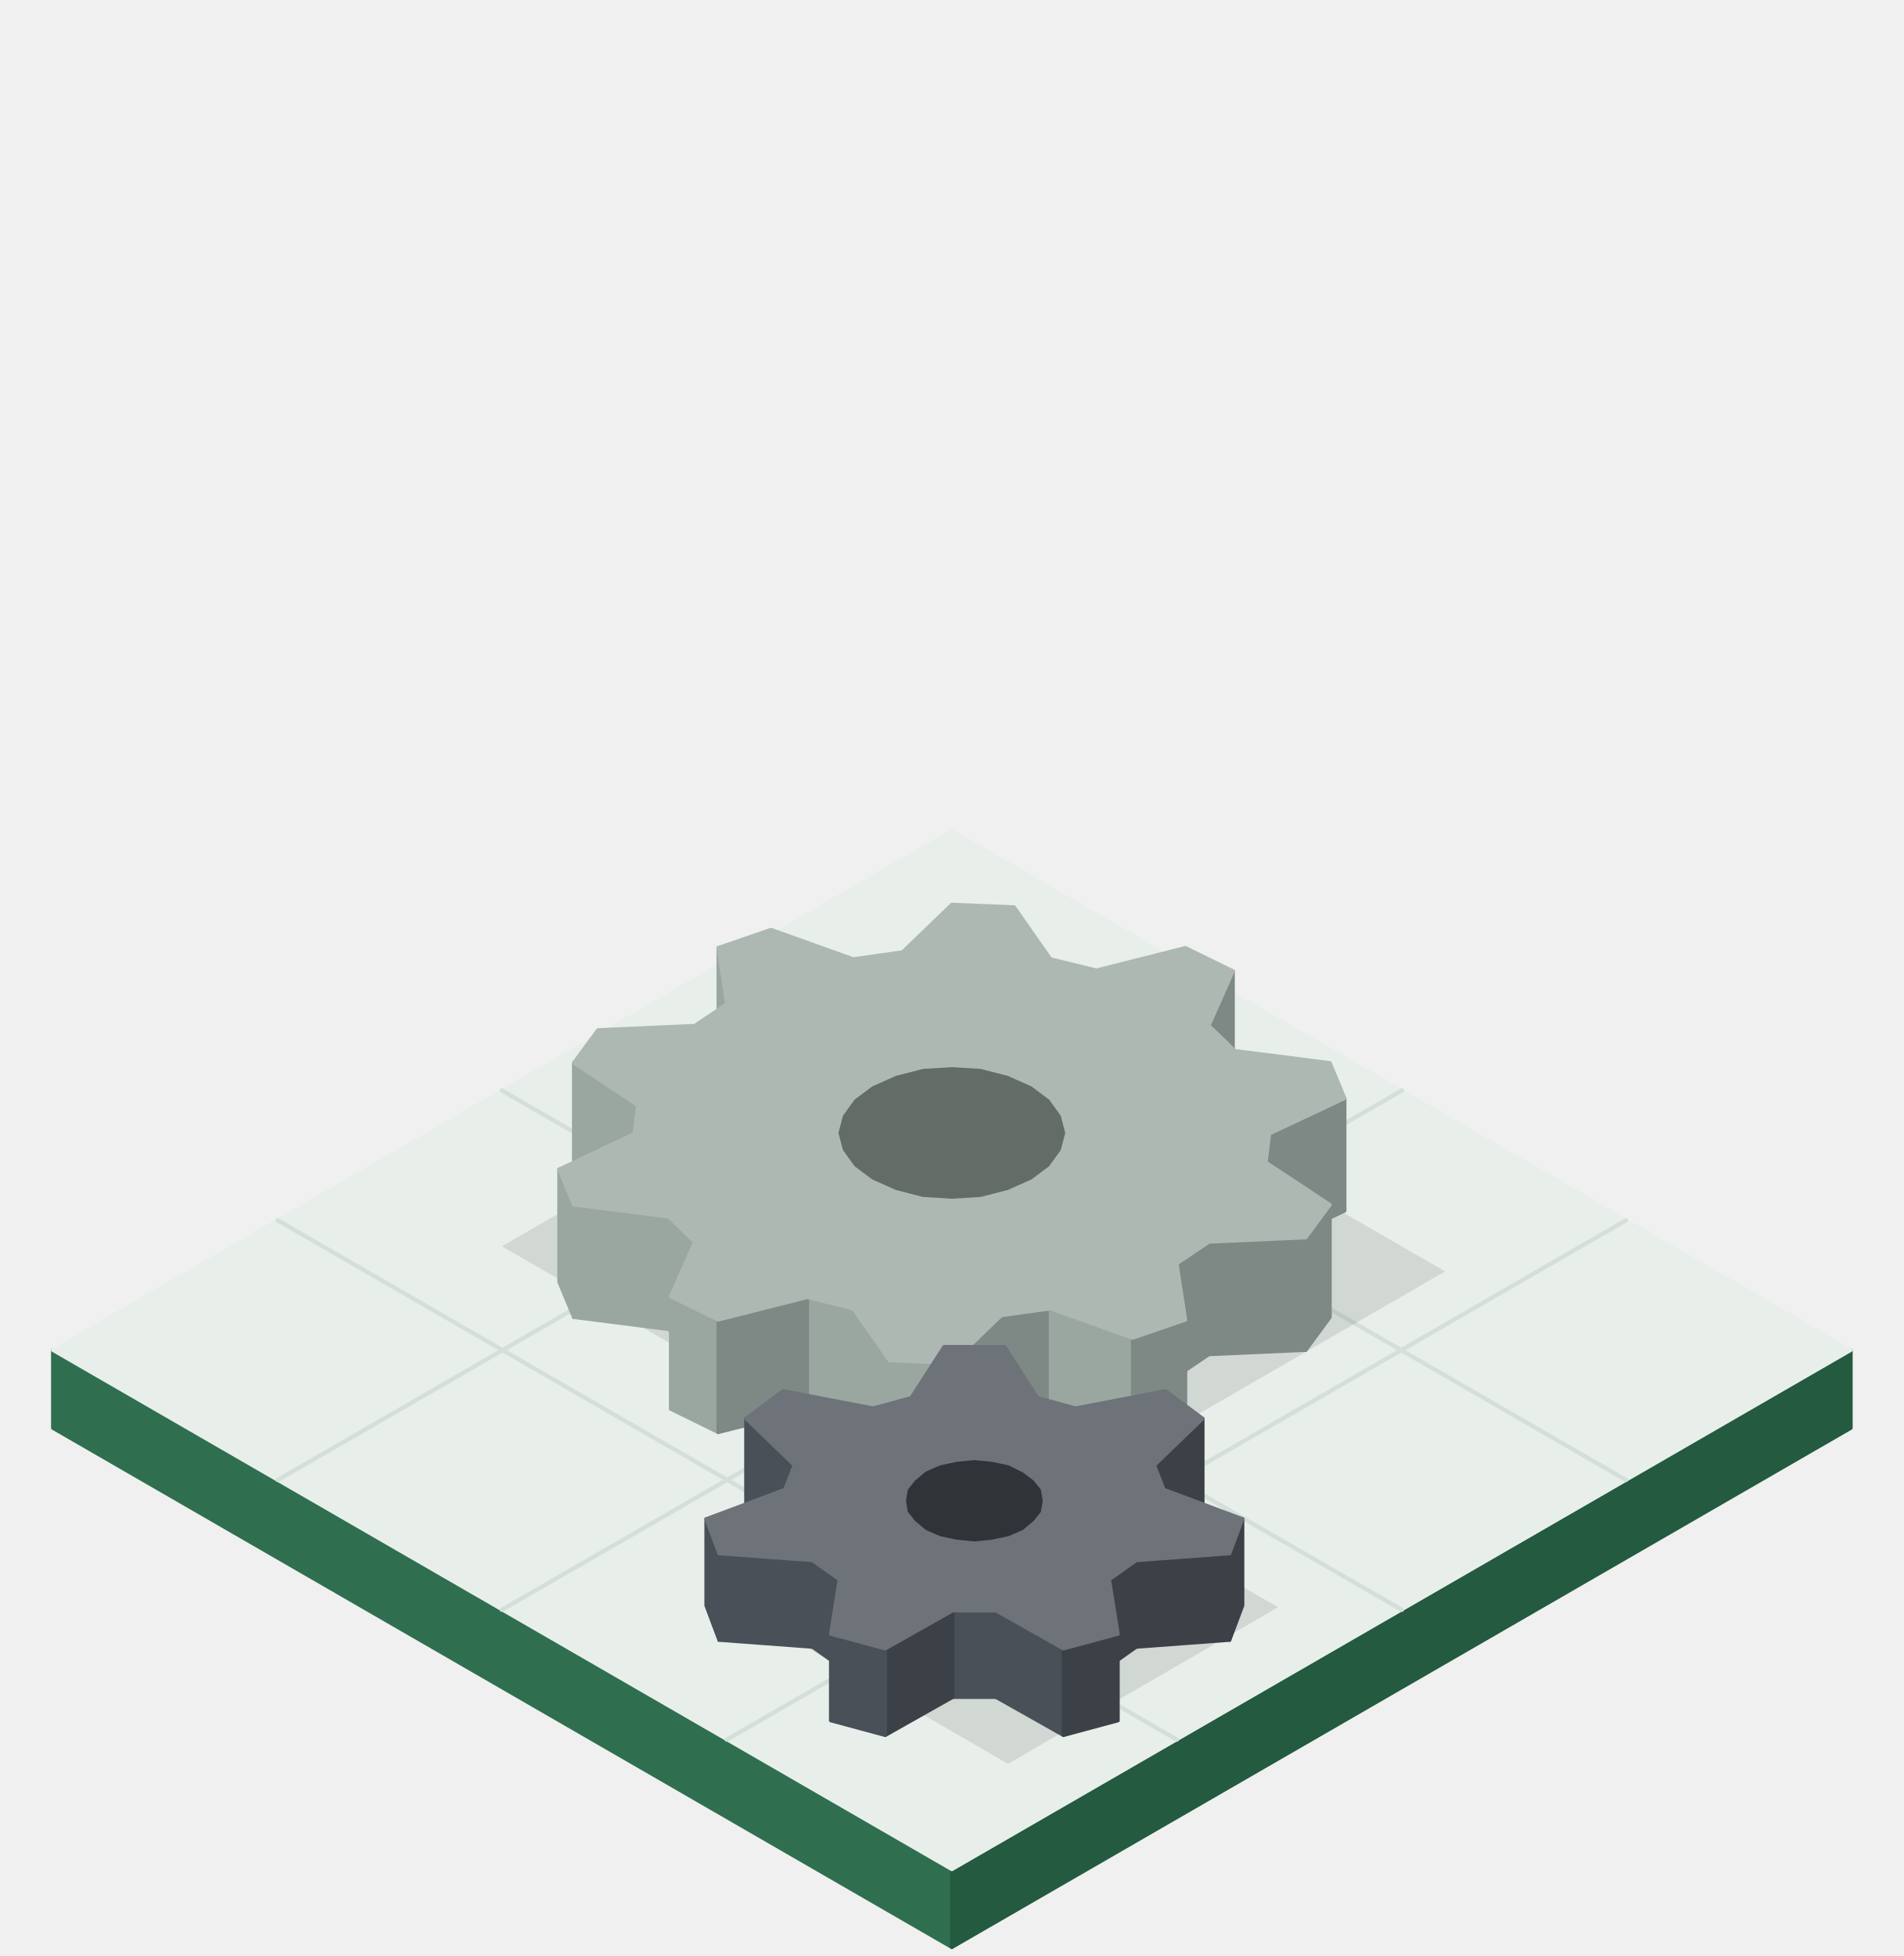
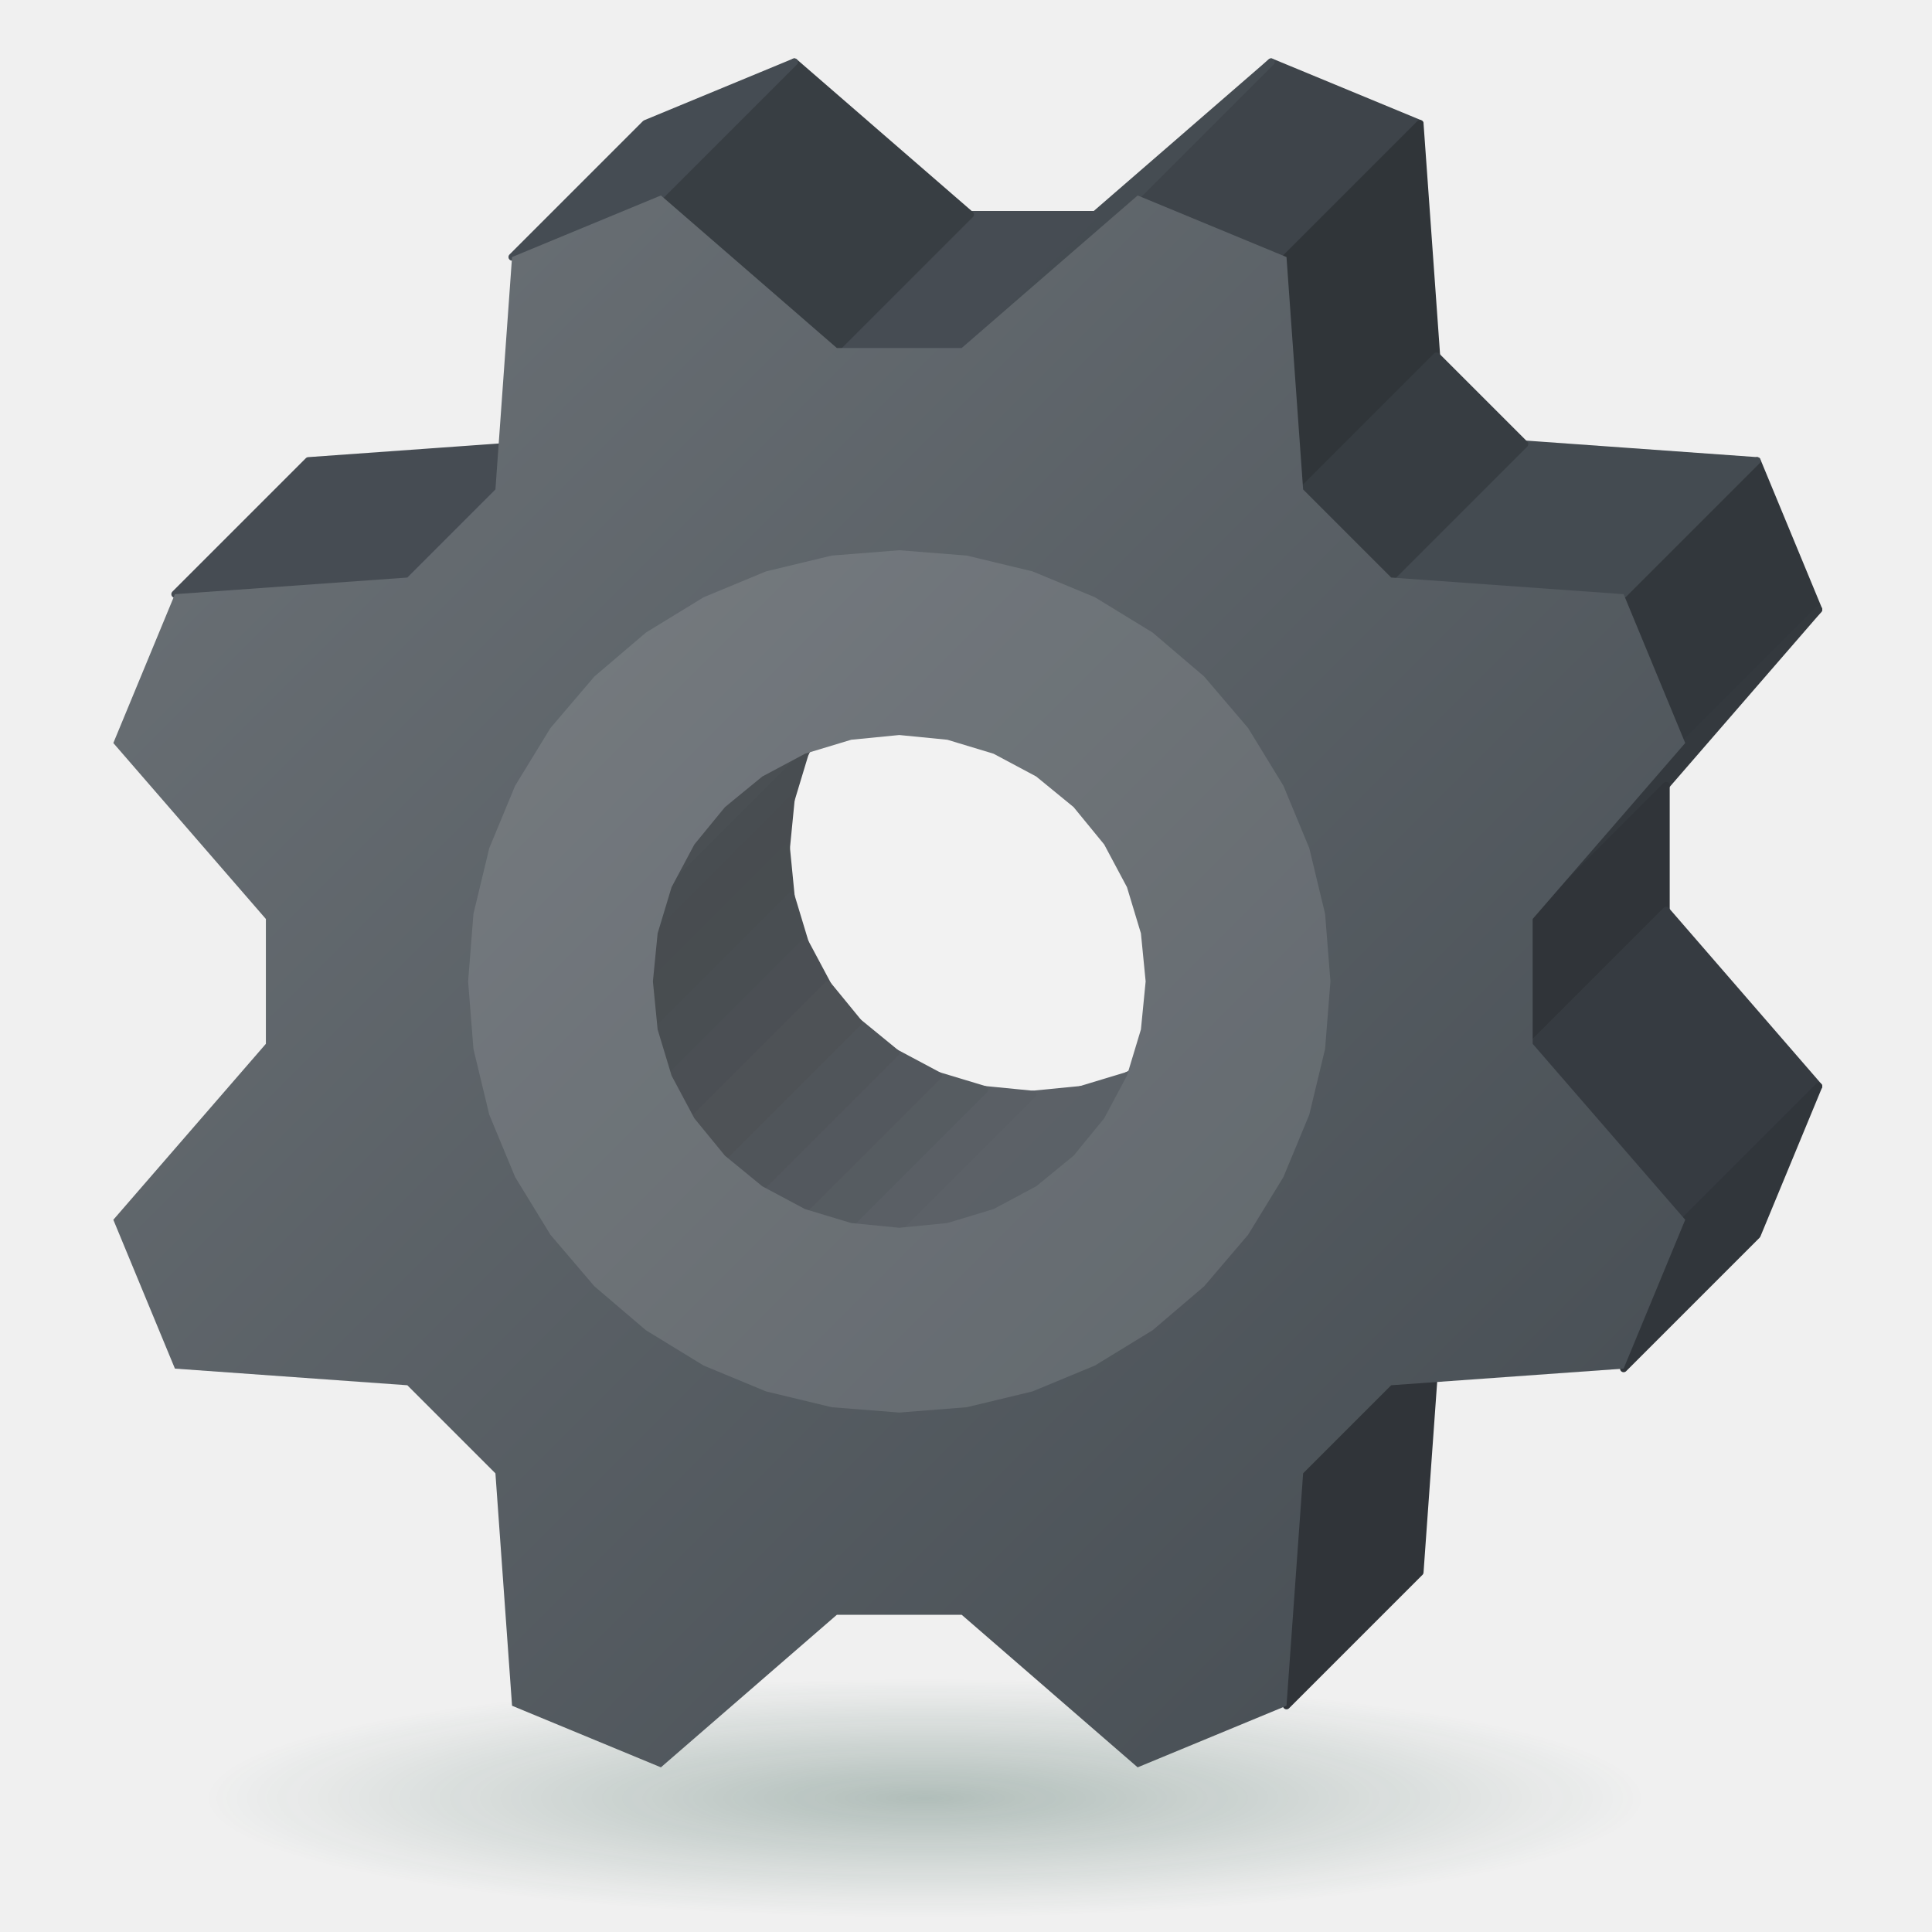
- <svg xmlns="http://www.w3.org/2000/svg" viewBox="-11.0 -9.6 22.0 22.6" role="img" aria-label="Ajustes">
-   <polygon points="-10.39,6.90 0.00,12.90 0.00,12.00 -10.39,6.00" fill="#2f6f50" stroke="#2f6f50" stroke-width=".04" stroke-linejoin="round" />
-   <polygon points="10.39,6.90 0.00,12.90 0.00,12.00 10.39,6.00" fill="#235a40" stroke="#235a40" stroke-width=".04" stroke-linejoin="round" />
-   <polygon points="0.00,0.00 10.39,6.00 0.00,12.00 -10.39,6.00" fill="#e8efeb" stroke="#e8efeb" stroke-width=".04" stroke-linejoin="round" />
-   <polyline points="2.60,1.50 -7.79,7.50" fill="none" stroke="#d5dfd9" stroke-width="0.05" stroke-linecap="round" stroke-linejoin="round" />
-   <polyline points="-2.60,1.50 7.79,7.50" fill="none" stroke="#d5dfd9" stroke-width="0.05" stroke-linecap="round" stroke-linejoin="round" />
-   <polyline points="5.20,3.00 -5.20,9.00" fill="none" stroke="#d5dfd9" stroke-width="0.05" stroke-linecap="round" stroke-linejoin="round" />
-   <polyline points="-5.20,3.00 5.20,9.00" fill="none" stroke="#d5dfd9" stroke-width="0.05" stroke-linecap="round" stroke-linejoin="round" />
-   <polyline points="7.79,4.50 -2.60,10.50" fill="none" stroke="#d5dfd9" stroke-width="0.05" stroke-linecap="round" stroke-linejoin="round" />
-   <polyline points="-7.79,4.50 2.60,10.50" fill="none" stroke="#d5dfd9" stroke-width="0.05" stroke-linecap="round" stroke-linejoin="round" />
-   <polygon points="0.00,1.80 5.70,5.09 0.51,8.09 -5.20,4.80" fill="#000" stroke="#000" stroke-width=".04" stroke-linejoin="round" fill-opacity=".10" stroke-opacity="0" />
-   <polygon points="-2.60,3.30 -2.70,2.65 -2.70,1.35 -2.60,2.00" fill="#9aa7a1" stroke="#9aa7a1" stroke-width=".04" stroke-linejoin="round" />
-   <polygon points="3.25,2.92 2.97,3.55 2.97,2.25 3.25,1.62" fill="#7e8884" stroke="#7e8884" stroke-width=".04" stroke-linejoin="round" />
-   <polygon points="-3.63,4.47 -4.37,3.98 -4.37,2.68 -3.63,3.17" fill="#9aa7a1" stroke="#9aa7a1" stroke-width=".04" stroke-linejoin="round" />
-   <polygon points="4.54,4.39 3.67,4.80 3.67,3.50 4.54,3.09" fill="#7e8884" stroke="#7e8884" stroke-width=".04" stroke-linejoin="round" />
-   <polygon points="3.67,4.80 3.63,5.13 3.63,3.83 3.67,3.50" fill="#7e8884" stroke="#7e8884" stroke-width=".04" stroke-linejoin="round" />
-   <polygon points="-4.37,5.62 -4.54,5.21 -4.54,3.91 -4.37,4.32" fill="#9aa7a1" stroke="#9aa7a1" stroke-width=".04" stroke-linejoin="round" />
-   <polygon points="-3.27,5.76 -4.37,5.62 -4.37,4.32 -3.27,4.46" fill="#9aa7a1" stroke="#9aa7a1" stroke-width=".04" stroke-linejoin="round" />
-   <polygon points="4.37,5.62 4.09,6.00 4.09,4.70 4.37,4.32" fill="#7e8884" stroke="#7e8884" stroke-width=".04" stroke-linejoin="round" />
-   <polygon points="-2.97,6.05 -3.27,5.76 -3.27,4.46 -2.97,4.75" fill="#9aa7a1" stroke="#9aa7a1" stroke-width=".04" stroke-linejoin="round" />
-   <polygon points="4.09,6.00 2.97,6.05 2.97,4.75 4.09,4.70" fill="#7e8884" stroke="#7e8884" stroke-width=".04" stroke-linejoin="round" />
-   <polygon points="2.97,6.05 2.60,6.30 2.60,5.00 2.97,4.75" fill="#7e8884" stroke="#7e8884" stroke-width=".04" stroke-linejoin="round" />
-   <polygon points="-1.14,6.82 -1.67,6.69 -1.67,5.39 -1.14,5.52" fill="#9aa7a1" stroke="#9aa7a1" stroke-width=".04" stroke-linejoin="round" />
-   <polygon points="-2.70,6.95 -3.25,6.68 -3.25,5.38 -2.70,5.65" fill="#9aa7a1" stroke="#9aa7a1" stroke-width=".04" stroke-linejoin="round" />
-   <polygon points="-1.67,6.69 -2.70,6.95 -2.70,5.65 -1.67,5.39" fill="#7e8884" stroke="#7e8884" stroke-width=".04" stroke-linejoin="round" />
-   <polygon points="1.14,6.82 0.57,6.90 0.57,5.60 1.14,5.52" fill="#7e8884" stroke="#7e8884" stroke-width=".04" stroke-linejoin="round" />
-   <polygon points="2.09,7.16 1.14,6.82 1.14,5.52 2.09,5.86" fill="#9aa7a1" stroke="#9aa7a1" stroke-width=".04" stroke-linejoin="round" />
-   <polygon points="2.70,6.95 2.09,7.16 2.09,5.86 2.70,5.65" fill="#7e8884" stroke="#7e8884" stroke-width=".04" stroke-linejoin="round" />
-   <polygon points="-0.72,7.42 -1.14,6.82 -1.14,5.52 -0.72,6.12" fill="#9aa7a1" stroke="#9aa7a1" stroke-width=".04" stroke-linejoin="round" />
-   <polygon points="0.57,6.90 0.00,7.45 0.00,6.15 0.57,5.60" fill="#7e8884" stroke="#7e8884" stroke-width=".04" stroke-linejoin="round" />
-   <polygon points="0.00,7.45 -0.72,7.42 -0.72,6.12 0.00,6.15" fill="#9aa7a1" stroke="#9aa7a1" stroke-width=".04" stroke-linejoin="round" />
-   <polygon points="2.60,5.00 2.70,5.65 2.09,5.86 1.14,5.52 0.57,5.60 0.00,6.15 -0.72,6.12 -1.14,5.52 -1.67,5.39 -2.70,5.65 -3.25,5.38 -2.97,4.75 -3.27,4.46 -4.37,4.32 -4.54,3.91 -3.67,3.50 -3.63,3.17 -4.37,2.68 -4.09,2.30 -2.97,2.25 -2.60,2.00 -2.70,1.35 -2.09,1.14 -1.14,1.48 -0.57,1.40 -0.00,0.85 0.72,0.88 1.14,1.48 1.67,1.61 2.70,1.35 3.25,1.62 2.97,2.25 3.27,2.54 4.37,2.68 4.54,3.09 3.67,3.50 3.63,3.83 4.37,4.32 4.09,4.70 2.97,4.75" fill="#aeb8b3" stroke="#aeb8b3" stroke-width=".04" stroke-linejoin="round" />
-   <polygon points="0.91,4.01 0.64,4.13 0.33,4.21 0.00,4.23 -0.33,4.21 -0.64,4.13 -0.91,4.01 -1.11,3.86 -1.24,3.68 -1.29,3.49 -1.24,3.30 -1.11,3.12 -0.91,2.97 -0.64,2.85 -0.33,2.77 -0.00,2.75 0.33,2.77 0.64,2.85 0.91,2.97 1.11,3.12 1.24,3.30 1.29,3.49 1.24,3.68 1.11,3.86 0.91,4.01" fill="#646c68" stroke="#646c68" stroke-width=".04" stroke-linejoin="round" />
-   <polygon points="0.26,6.95 3.77,8.97 0.65,10.78 -2.86,8.75" fill="#000" stroke="#000" stroke-width=".04" stroke-linejoin="round" fill-opacity=".10" stroke-opacity="0" />
-   <polygon points="-1.82,8.33 -2.38,7.79 -2.38,6.79 -1.82,7.33" fill="#495057" stroke="#495057" stroke-width=".04" stroke-linejoin="round" />
-   <polygon points="2.90,7.79 2.34,8.33 2.34,7.33 2.90,6.79" fill="#3b4147" stroke="#3b4147" stroke-width=".04" stroke-linejoin="round" />
-   <polygon points="-2.69,9.35 -2.84,8.95 -2.84,7.95 -2.69,8.35" fill="#495057" stroke="#495057" stroke-width=".04" stroke-linejoin="round" />
-   <polygon points="3.36,8.95 3.21,9.35 3.21,8.35 3.36,7.95" fill="#3b4147" stroke="#3b4147" stroke-width=".04" stroke-linejoin="round" />
-   <polygon points="-1.61,9.43 -2.69,9.35 -2.69,8.35 -1.61,8.43" fill="#495057" stroke="#495057" stroke-width=".04" stroke-linejoin="round" />
-   <polygon points="3.21,9.35 2.13,9.43 2.13,8.43 3.21,8.35" fill="#3b4147" stroke="#3b4147" stroke-width=".04" stroke-linejoin="round" />
-   <polygon points="-1.30,9.65 -1.61,9.43 -1.61,8.43 -1.30,8.65" fill="#495057" stroke="#495057" stroke-width=".04" stroke-linejoin="round" />
-   <polygon points="2.13,9.43 1.82,9.65 1.82,8.65 2.13,8.43" fill="#3b4147" stroke="#3b4147" stroke-width=".04" stroke-linejoin="round" />
-   <polygon points="0.51,10.01 0.01,10.01 0.01,9.01 0.51,9.01" fill="#495057" stroke="#495057" stroke-width=".04" stroke-linejoin="round" />
-   <polygon points="0.01,10.01 -0.77,10.45 -0.77,9.45 0.01,9.01" fill="#3b4147" stroke="#3b4147" stroke-width=".04" stroke-linejoin="round" />
-   <polygon points="1.29,10.45 0.51,10.01 0.51,9.01 1.29,9.45" fill="#495057" stroke="#495057" stroke-width=".04" stroke-linejoin="round" />
-   <polygon points="1.92,10.28 1.29,10.45 1.29,9.45 1.92,9.28" fill="#3b4147" stroke="#3b4147" stroke-width=".04" stroke-linejoin="round" />
-   <polygon points="-0.77,10.45 -1.40,10.28 -1.40,9.28 -0.77,9.45" fill="#495057" stroke="#495057" stroke-width=".04" stroke-linejoin="round" />
-   <polygon points="1.82,8.65 1.92,9.28 1.29,9.45 0.51,9.01 0.01,9.01 -0.77,9.45 -1.40,9.28 -1.30,8.65 -1.61,8.43 -2.69,8.35 -2.84,7.95 -1.93,7.61 -1.82,7.33 -2.38,6.79 -1.95,6.47 -0.91,6.67 -0.47,6.55 -0.09,5.96 0.61,5.96 0.99,6.55 1.43,6.67 2.47,6.47 2.90,6.79 2.34,7.33 2.45,7.61 3.36,7.95 3.21,8.35 2.13,8.43" fill="#6d7378" stroke="#6d7378" stroke-width=".04" stroke-linejoin="round" />
-   <polygon points="0.81,8.06 0.65,8.13 0.46,8.17 0.26,8.19 0.06,8.17 -0.13,8.13 -0.29,8.06 -0.41,7.96 -0.49,7.86 -0.51,7.74 -0.49,7.62 -0.41,7.52 -0.29,7.42 -0.13,7.35 0.06,7.31 0.26,7.29 0.46,7.31 0.65,7.35 0.81,7.43 0.93,7.52 1.01,7.62 1.03,7.74 1.01,7.86 0.93,7.96 0.81,8.06" fill="#2f3438" stroke="#2f3438" stroke-width=".04" stroke-linejoin="round" />
+ <svg xmlns="http://www.w3.org/2000/svg" viewBox="6.2 2.2 94.1 94.1" role="img" aria-label="Ajustes">
+   <defs>
+     <radialGradient id="sombra">
+       <stop offset="0" stop-color="#0f3d2e" stop-opacity=".28" />
+       <stop offset="1" stop-color="#0f3d2e" stop-opacity="0" />
+     </radialGradient>
+     <linearGradient id="g1" x1="0" y1="0" x2="1" y2="1">
+       <stop offset="0" stop-color="#6d7378" />
+       <stop offset="1" stop-color="#444b51" />
+     </linearGradient>
+   </defs>
+   <ellipse cx="51.25" cy="89.78" rx="34.88" ry="5.81" fill="url(#sombra)" />
+   <polygon points="85.28,31.14 88.28,38.39 94.78,31.89 91.78,24.64" fill="#32373c" stroke="#32373c" stroke-width=".35" stroke-linejoin="round" />
+   <polygon points="61.61,11.72 68.86,14.72 75.36,8.22 68.11,5.22" fill="#3e444a" stroke="#3e444a" stroke-width=".35" stroke-linejoin="round" />
+   <polygon points="68.86,14.72 69.67,26.04 76.17,19.54 75.36,8.22" fill="#303539" stroke="#303539" stroke-width=".35" stroke-linejoin="round" />
+   <polygon points="73.96,30.33 85.28,31.14 91.78,24.64 80.46,23.83" fill="#444b51" stroke="#444b51" stroke-width=".35" stroke-linejoin="round" />
+   <polygon points="69.67,26.04 73.96,30.33 80.46,23.83 76.17,19.54" fill="#373d42" stroke="#373d42" stroke-width=".35" stroke-linejoin="round" />
+   <polygon points="88.28,38.39 80.85,46.96 87.35,40.46 94.78,31.89" fill="#34393e" stroke="#34393e" stroke-width=".35" stroke-linejoin="round" />
+   <polygon points="53.04,19.15 61.61,11.72 68.11,5.22 59.54,12.65" fill="#454c52" stroke="#454c52" stroke-width=".35" stroke-linejoin="round" />
+   <polygon points="46.96,19.15 53.04,19.15 59.54,12.65 53.46,12.65" fill="#464c53" stroke="#464c53" stroke-width=".35" stroke-linejoin="round" />
+   <polygon points="80.85,46.96 80.85,53.04 87.35,46.54 87.35,40.46" fill="#303439" stroke="#303439" stroke-width=".35" stroke-linejoin="round" />
+   <polygon points="80.85,53.04 88.28,61.61 94.78,55.11 87.35,46.54" fill="#363b41" stroke="#363b41" stroke-width=".35" stroke-linejoin="round" />
+   <polygon points="38.39,11.72 46.96,19.15 53.46,12.65 44.89,5.22" fill="#383e43" stroke="#383e43" stroke-width=".35" stroke-linejoin="round" />
+   <polygon points="88.28,61.61 85.28,68.86 91.78,62.36 94.78,55.11" fill="#31363b" stroke="#31363b" stroke-width=".35" stroke-linejoin="round" />
+   <polygon points="31.14,14.72 38.39,11.72 44.89,5.22 37.64,8.22" fill="#454c53" stroke="#454c53" stroke-width=".35" stroke-linejoin="round" />
+   <polygon points="58.49,58.49 56.67,59.98 63.17,53.48 64.99,51.99" fill="#454c52" stroke="#454c52" stroke-width=".35" stroke-linejoin="round" />
+   <polygon points="40.02,43.33 41.51,41.51 48.01,35.01 46.52,36.83" fill="#34393e" stroke="#34393e" stroke-width=".35" stroke-linejoin="round" />
+   <polygon points="56.67,59.98 54.59,61.09 61.09,54.59 63.17,53.48" fill="#454c53" stroke="#454c53" stroke-width=".35" stroke-linejoin="round" />
+   <polygon points="38.91,45.41 40.02,43.33 46.52,36.83 45.41,38.91" fill="#32373c" stroke="#32373c" stroke-width=".35" stroke-linejoin="round" />
+   <polygon points="54.59,61.09 52.34,61.77 58.84,55.27 61.09,54.59" fill="#454c53" stroke="#454c53" stroke-width=".35" stroke-linejoin="round" />
+   <polygon points="38.23,47.66 38.91,45.41 45.41,38.91 44.73,41.16" fill="#30353a" stroke="#30353a" stroke-width=".35" stroke-linejoin="round" />
+   <polygon points="69.67,73.96 68.86,85.28 75.36,78.78 76.17,67.46" fill="#303439" stroke="#303439" stroke-width=".35" stroke-linejoin="round" />
+   <polygon points="14.72,31.14 26.04,30.33 32.54,23.83 21.22,24.64" fill="#464c53" stroke="#464c53" stroke-width=".35" stroke-linejoin="round" />
+   <polygon points="52.34,61.77 50.00,62.00 56.50,55.50 58.84,55.27" fill="#464c53" stroke="#464c53" stroke-width=".35" stroke-linejoin="round" />
+   <polygon points="38.00,50.00 38.23,47.66 44.73,41.16 44.50,43.50" fill="#303439" stroke="#303439" stroke-width=".35" stroke-linejoin="round" />
+   <polygon points="50.00,62.00 47.66,61.77 54.16,55.27 56.50,55.50" fill="#444a51" stroke="#444a51" stroke-width=".35" stroke-linejoin="round" />
+   <polygon points="38.23,52.34 38.00,50.00 44.50,43.50 44.73,45.84" fill="#303539" stroke="#303539" stroke-width=".35" stroke-linejoin="round" />
+   <polygon points="47.66,61.77 45.41,61.09 51.91,54.59 54.16,55.27" fill="#40464c" stroke="#40464c" stroke-width=".35" stroke-linejoin="round" />
+   <polygon points="38.91,54.59 38.23,52.34 44.73,45.84 45.41,48.09" fill="#31363b" stroke="#31363b" stroke-width=".35" stroke-linejoin="round" />
+   <polygon points="45.41,61.09 43.33,59.98 49.83,53.48 51.91,54.59" fill="#3c4248" stroke="#3c4248" stroke-width=".35" stroke-linejoin="round" />
+   <polygon points="40.02,56.67 38.91,54.59 45.41,48.09 46.52,50.17" fill="#33383d" stroke="#33383d" stroke-width=".35" stroke-linejoin="round" />
+   <polygon points="43.33,59.98 41.51,58.49 48.01,51.99 49.83,53.48" fill="#393e44" stroke="#393e44" stroke-width=".35" stroke-linejoin="round" />
+   <polygon points="41.51,58.49 40.02,56.67 46.52,50.17 48.01,51.99" fill="#363b40" stroke="#363b40" stroke-width=".35" stroke-linejoin="round" />
+   <path d="M80.85,53.04 L88.28,61.61 L85.28,68.86 L73.96,69.67 L69.67,73.96 L68.86,85.28 L61.61,88.28 L53.04,80.85 L46.96,80.85 L38.39,88.28 L31.14,85.28 L30.33,73.96 L26.04,69.67 L14.72,68.86 L11.72,61.61 L19.15,53.04 L19.15,46.96 L11.72,38.39 L14.72,31.14 L26.04,30.33 L30.33,26.04 L31.14,14.72 L38.39,11.72 L46.96,19.15 L53.04,19.15 L61.61,11.72 L68.86,14.72 L69.67,26.04 L73.96,30.33 L85.28,31.14 L88.28,38.39 L80.85,46.96 Z M62.00,50.00 L61.77,52.34 L61.09,54.59 L59.98,56.67 L58.49,58.49 L56.67,59.98 L54.59,61.09 L52.34,61.77 L50.00,62.00 L47.66,61.77 L45.41,61.09 L43.33,59.98 L41.51,58.49 L40.02,56.67 L38.91,54.59 L38.23,52.34 L38.00,50.00 L38.23,47.66 L38.91,45.41 L40.02,43.33 L41.51,41.51 L43.33,40.02 L45.41,38.91 L47.66,38.23 L50.00,38.00 L52.34,38.23 L54.59,38.91 L56.67,40.02 L58.49,41.51 L59.98,43.33 L61.09,45.41 L61.77,47.66 Z" fill="url(#g1)" fill-rule="evenodd" />
+   <polygon points="71.00,50.00 70.74,53.29 69.97,56.49 68.71,59.53 66.99,62.34 64.85,64.85 62.34,66.99 59.53,68.71 56.49,69.97 53.29,70.74 50.00,71.00 46.71,70.74 43.51,69.97 40.47,68.71 37.66,66.99 35.15,64.85 33.01,62.34 31.29,59.53 30.03,56.49 29.26,53.29 29.00,50.00 29.26,46.71 30.03,43.51 31.29,40.47 33.01,37.66 35.15,35.15 37.66,33.01 40.47,31.29 43.51,30.03 46.71,29.26 50.00,29.00 53.29,29.26 56.49,30.03 59.53,31.29 62.34,33.01 64.85,35.15 66.99,37.66 68.71,40.47 69.97,43.51 70.74,46.71" fill="#ffffff" fill-opacity=".12" />
</svg>
